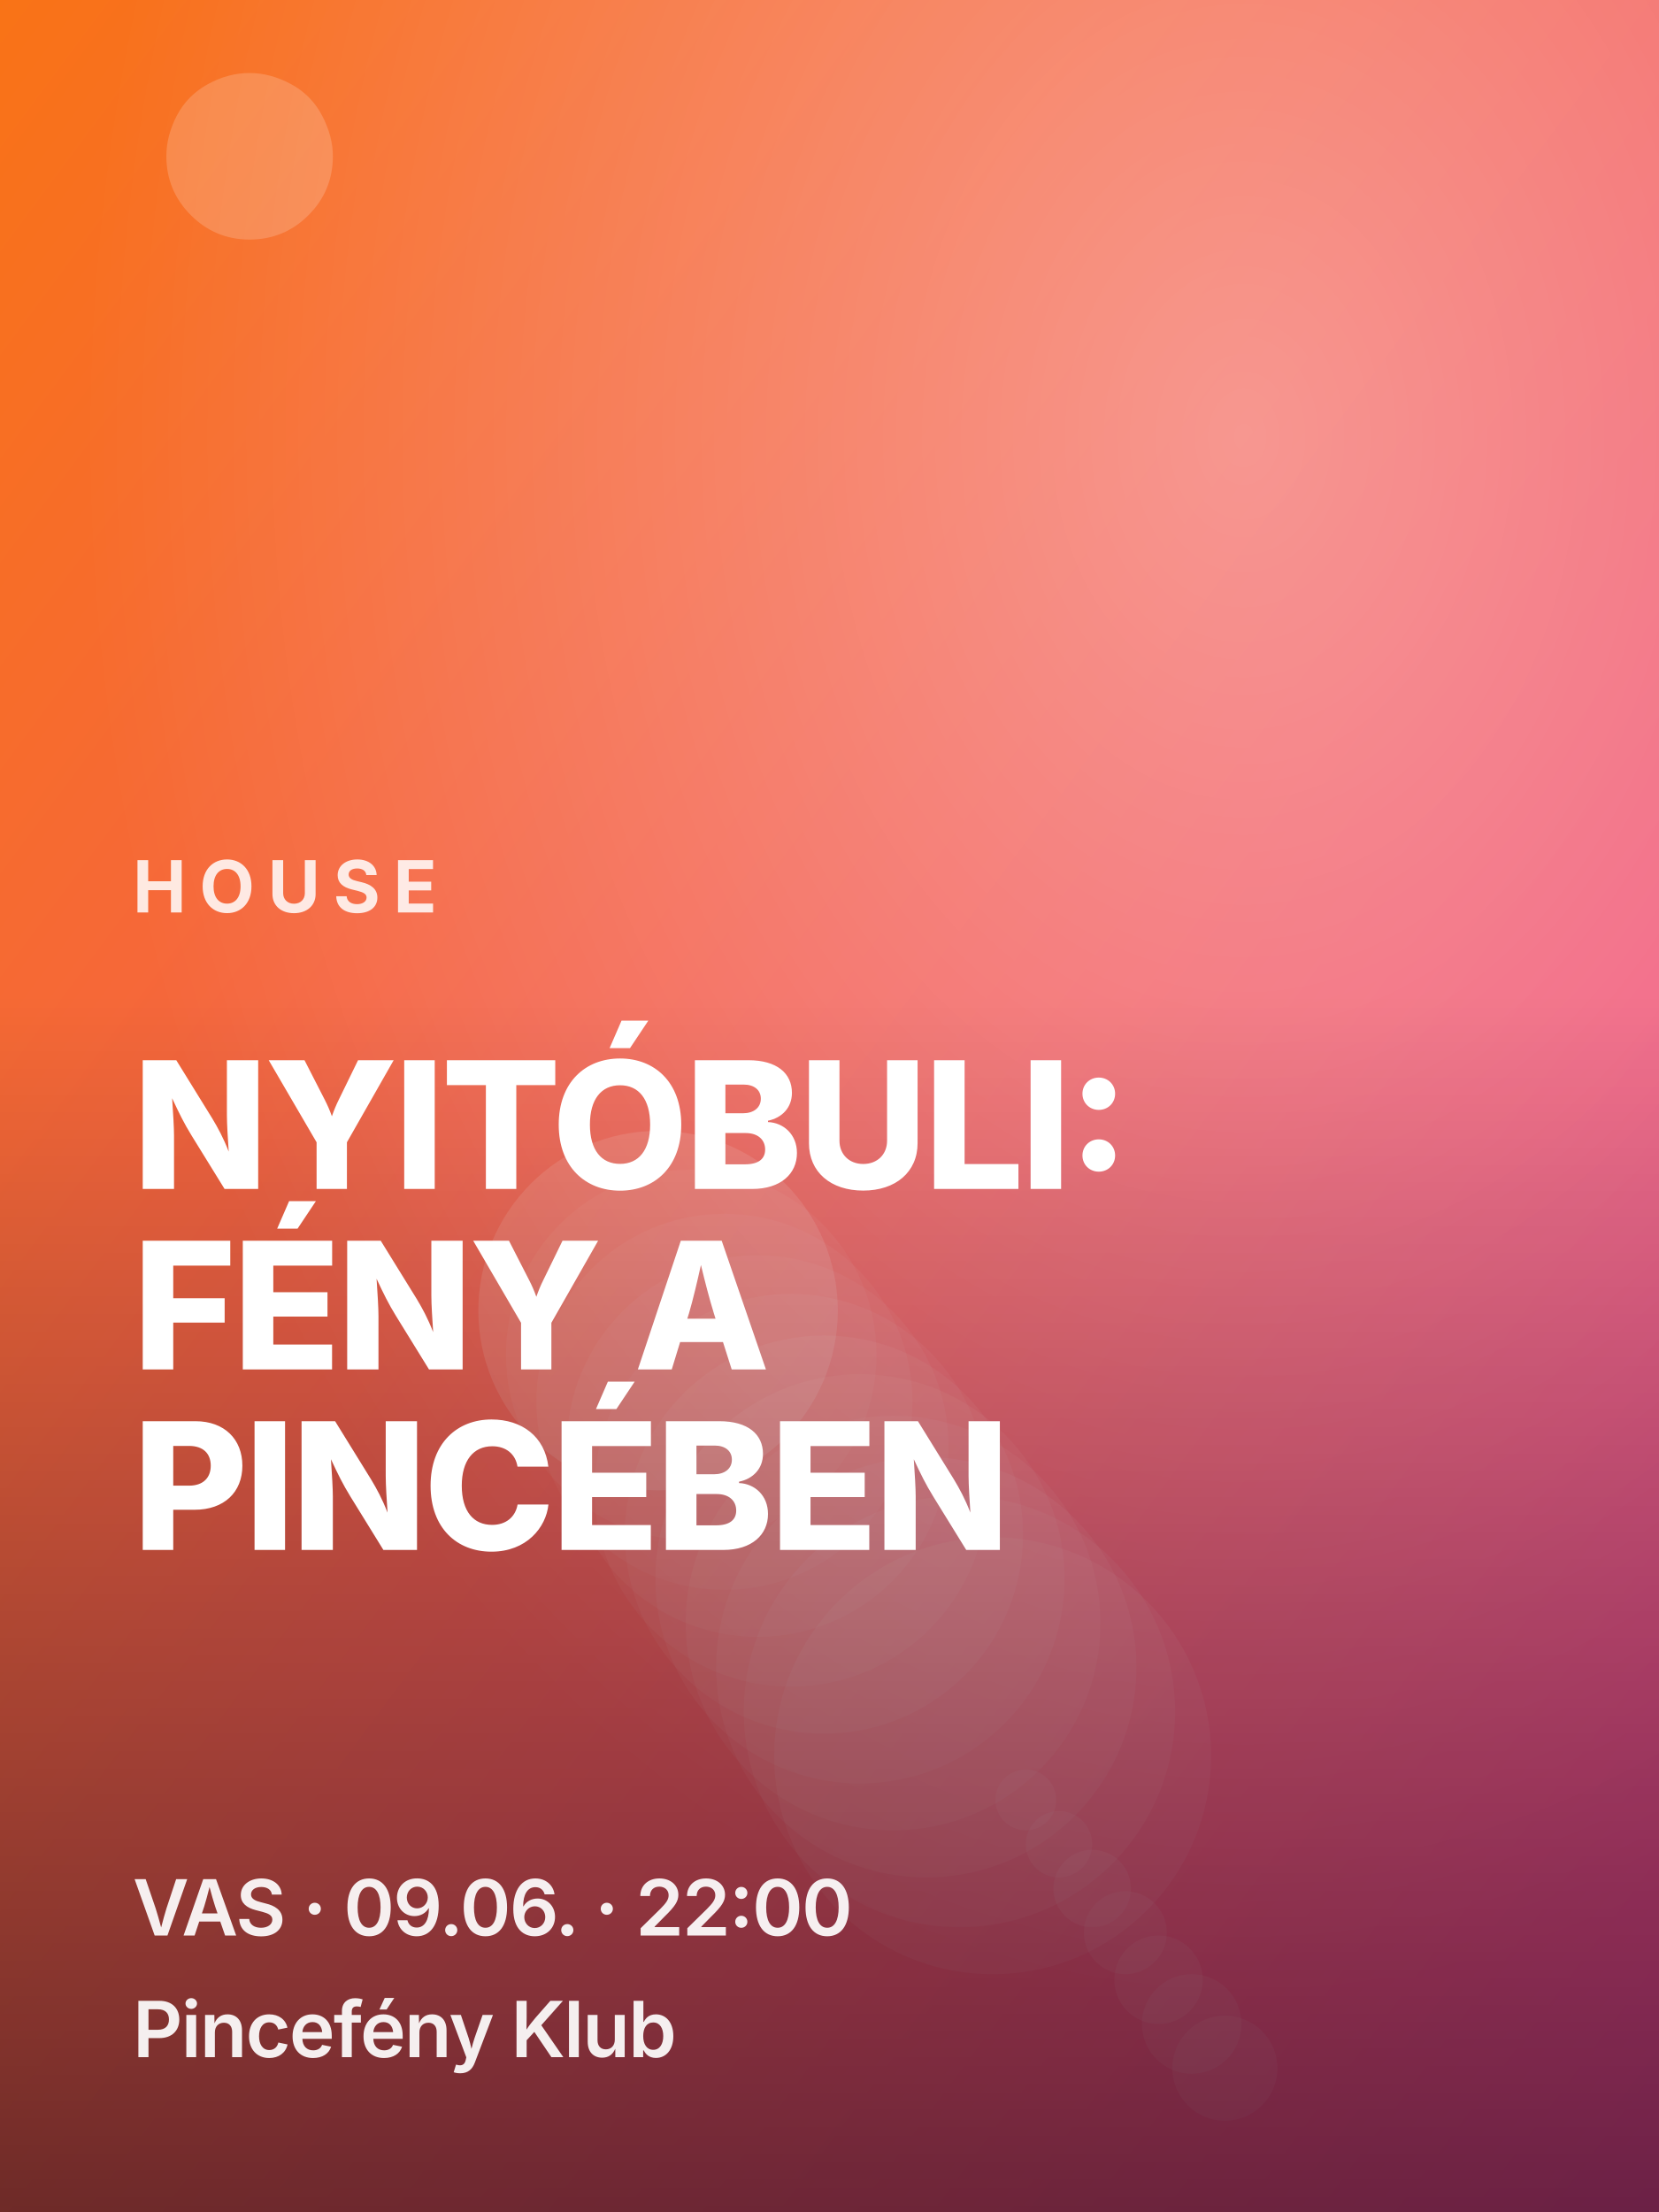
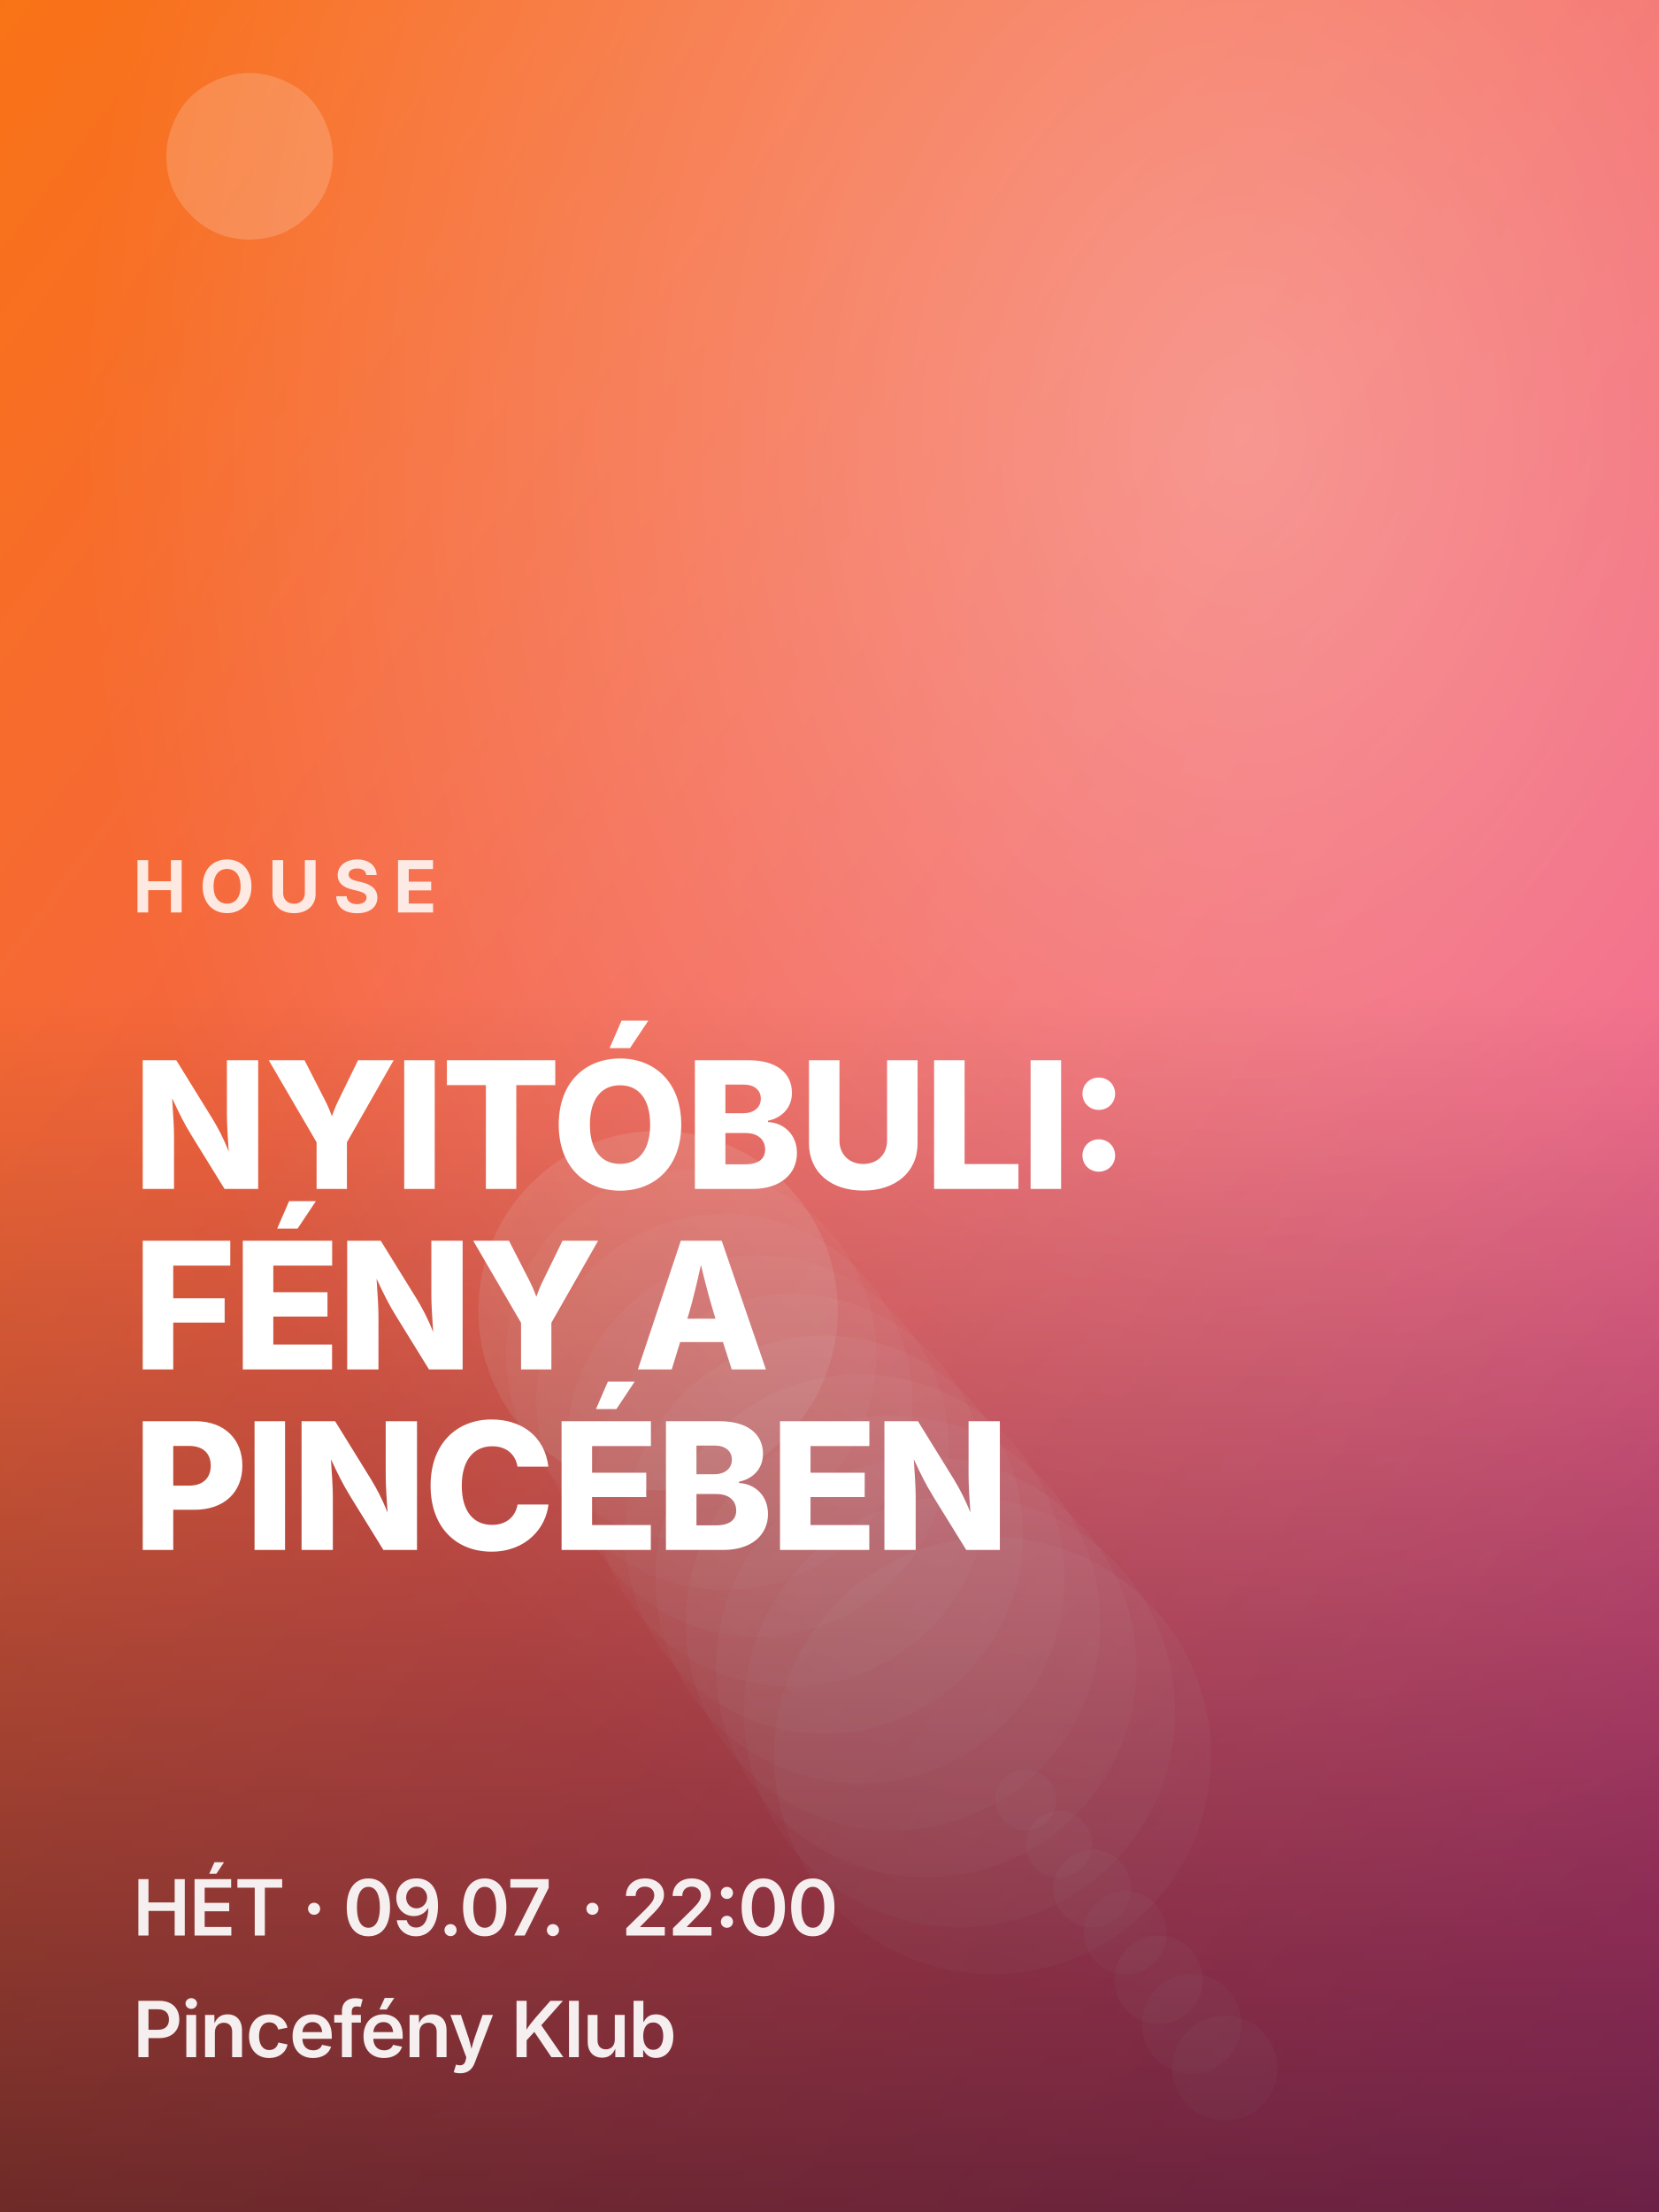
<svg xmlns="http://www.w3.org/2000/svg" viewBox="0 0 600 800" width="600" height="800" role="img" aria-label="Nyitóbuli: Fény a pincében">
  <defs>
    <linearGradient id="bg" x1="0" y1="0" x2="1" y2="1">
      <stop offset="0" stop-color="#f97316" />
      <stop offset="1" stop-color="#ec4899" />
    </linearGradient>
    <radialGradient id="glow" cx="0.75" cy="0.2" r="0.7">
      <stop offset="0" stop-color="#ffffff" stop-opacity="0.35" />
      <stop offset="1" stop-color="#ffffff" stop-opacity="0" />
    </radialGradient>
    <linearGradient id="shade" x1="0" y1="0" x2="0" y2="1">
      <stop offset="0.45" stop-color="#000" stop-opacity="0" />
      <stop offset="1" stop-color="#000" stop-opacity="0.55" />
    </linearGradient>
  </defs>
  <rect width="600" height="800" fill="url(#bg)" />
  <rect width="600" height="800" fill="url(#glow)" />
  <circle cx="443" cy="748" r="19" fill="#ffffff" opacity="0.066" />
  <circle cx="431" cy="732" r="18" fill="#ffffff" opacity="0.065" />
  <circle cx="419" cy="716" r="16" fill="#ffffff" opacity="0.063" />
  <circle cx="407" cy="699" r="15" fill="#ffffff" opacity="0.061" />
  <circle cx="395" cy="683" r="14" fill="#ffffff" opacity="0.060" />
  <circle cx="383" cy="667" r="12" fill="#ffffff" opacity="0.058" />
  <circle cx="371" cy="651" r="11" fill="#ffffff" opacity="0.056" />
  <circle cx="359" cy="635" r="79" fill="#ffffff" opacity="0.055" />
  <circle cx="347" cy="619" r="78" fill="#ffffff" opacity="0.053" />
  <circle cx="335" cy="603" r="76" fill="#ffffff" opacity="0.052" />
  <circle cx="323" cy="587" r="75" fill="#ffffff" opacity="0.050" />
  <circle cx="311" cy="571" r="74" fill="#ffffff" opacity="0.048" />
  <circle cx="298" cy="555" r="72" fill="#ffffff" opacity="0.047" />
  <circle cx="286" cy="539" r="71" fill="#ffffff" opacity="0.045" />
  <circle cx="274" cy="523" r="69" fill="#ffffff" opacity="0.044" />
  <circle cx="262" cy="507" r="68" fill="#ffffff" opacity="0.042" />
  <circle cx="250" cy="490" r="67" fill="#ffffff" opacity="0.040" />
  <circle cx="238" cy="474" r="65" fill="#ffffff" opacity="0.119" />
  <text x="48" y="96" font-size="140" fill="#ffffff" opacity="0.18" font-weight="900">●</text>
  <rect width="600" height="800" fill="url(#shade)" />
  <g fill="#ffffff" font-family="Inter, 'Segoe UI', system-ui, sans-serif" style="letter-spacing:-0.02em">
    <text x="48" y="330" font-size="26" font-weight="700" opacity="0.85" style="letter-spacing:0.18em">HOUSE</text>
    <text x="48" y="430" font-size="64" font-weight="800">NYITÓBULI:</text>
    <text x="48" y="495.28" font-size="64" font-weight="800">FÉNY A</text>
    <text x="48" y="560.56" font-size="64" font-weight="800">PINCÉBEN</text>
-     <text x="48" y="700" font-size="28" font-weight="600" opacity="0.92">VAS · 09.06. · 22:00</text>
+     <text x="48" y="700" font-size="28" font-weight="600" opacity="0.92">HÉT · 09.07. · 22:00</text>
    <text x="48" y="744" font-size="28" font-weight="600" opacity="0.92">Pincefény Klub</text>
  </g>
</svg>
